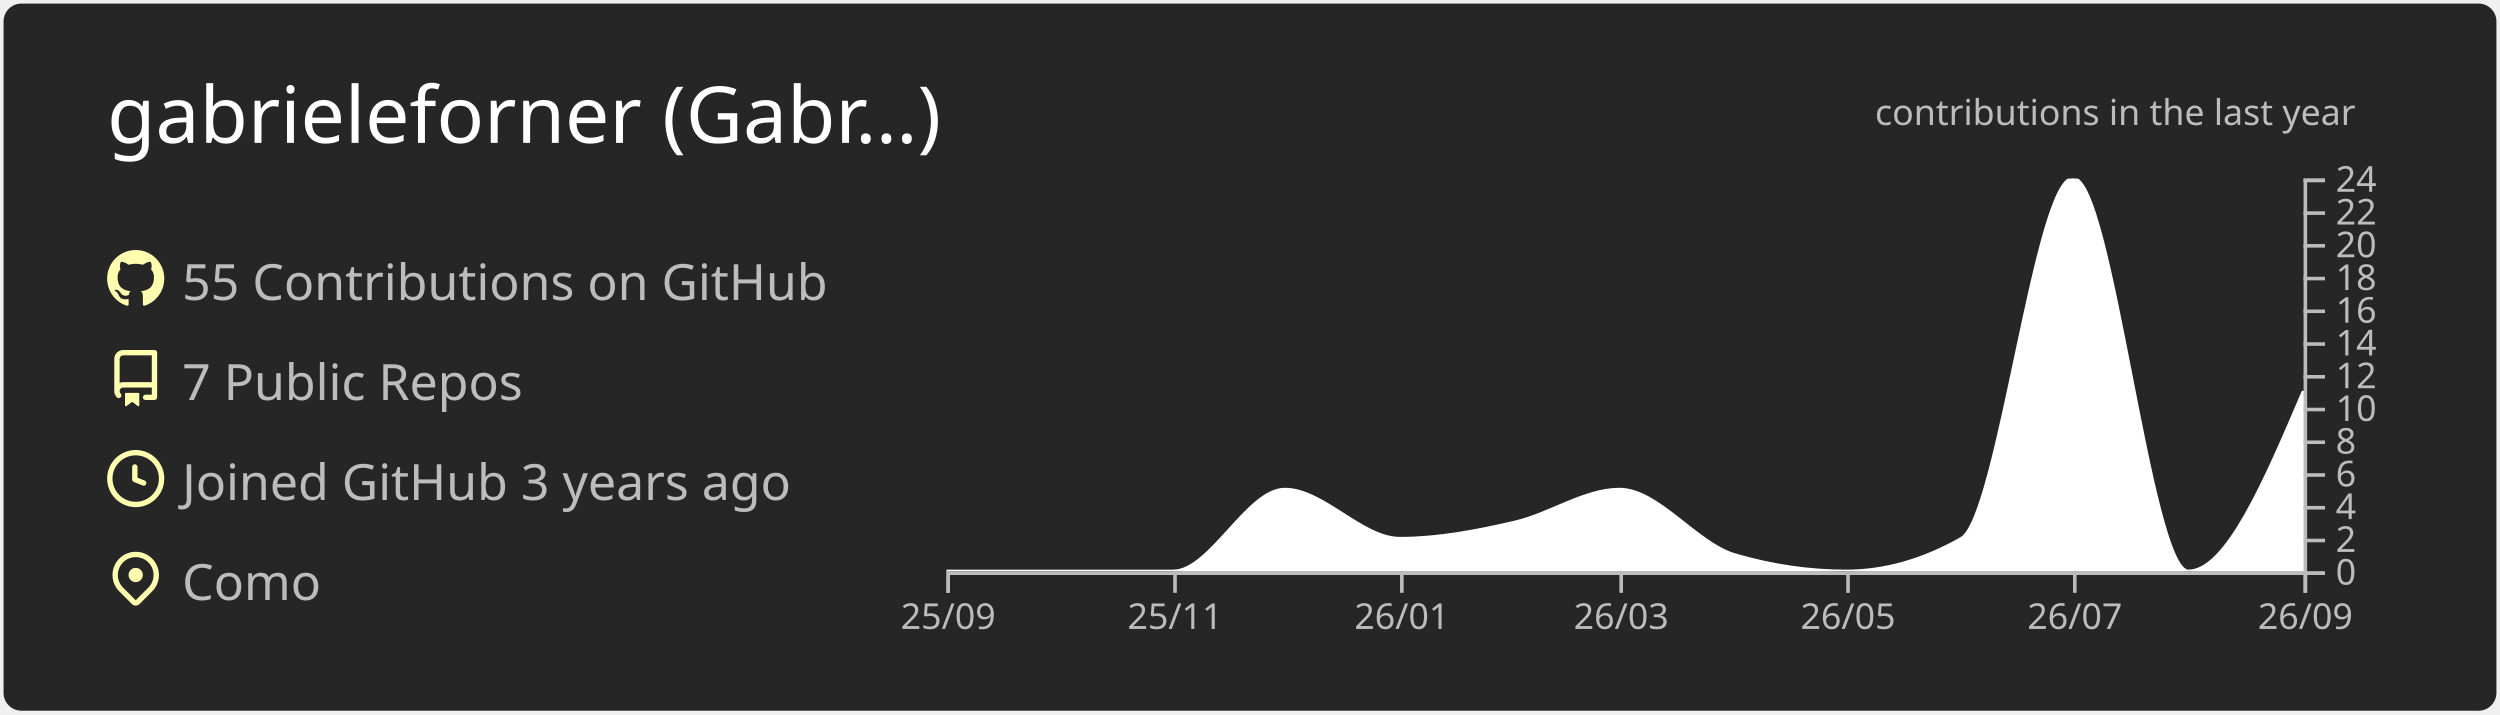
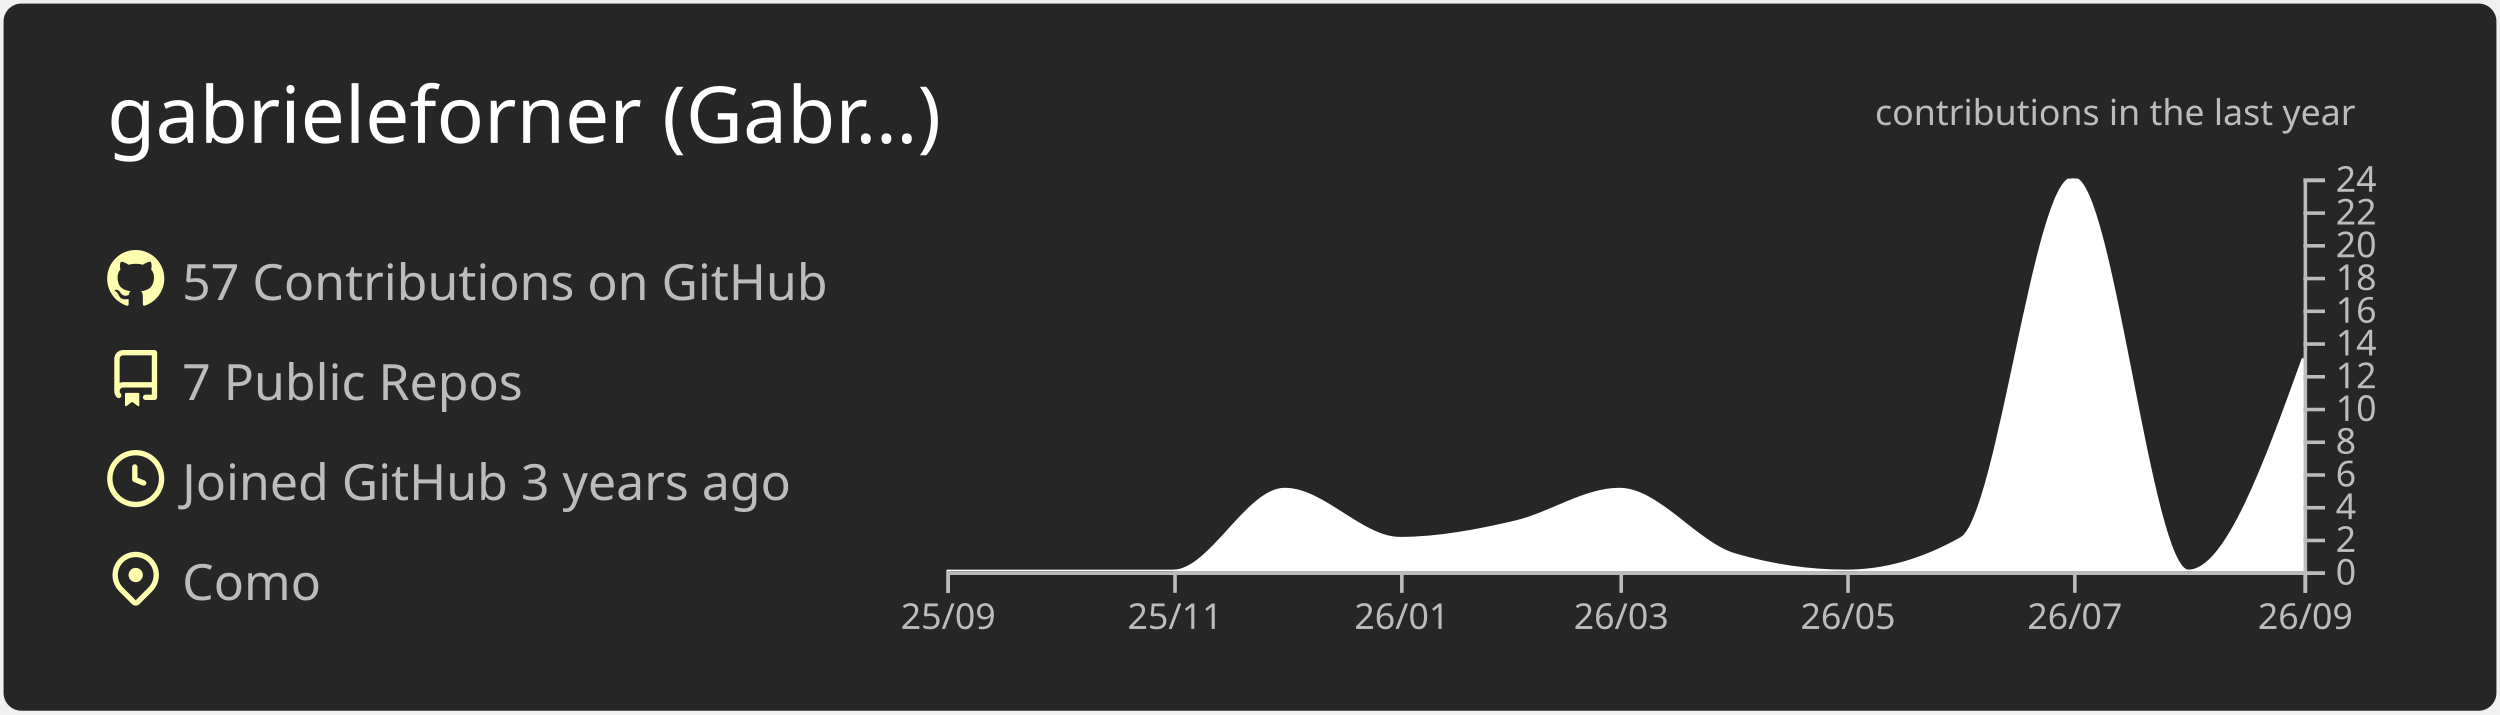
<svg xmlns="http://www.w3.org/2000/svg" width="700" height="200" viewBox="0 0 700 200">
  <style>* {
          font-family: 'Segoe UI', Ubuntu, "Helvetica Neue", Sans-Serif
        }</style>
  <g class="gpsc-root">
    <rect x="1" y="1" rx="5" ry="5" height="99%" width="99.714%" stroke="#000000" stroke-width="1" fill="#262626" stroke-opacity="0" />
    <text x="30" y="40" class="gpsc-item" style="--gpsc-i: 0; font-size: 22px; fill: #ffffff;">gabrieleforner (Gabr…)</text>
    <g transform="translate(0,40)">
      <g transform="translate(30,30)">
        <g class="gpsc-item" style="--gpsc-i: 0;">
          <g transform="translate(0,0)" width="14" height="14" fill="#ffffaf">
            <path fill-rule="evenodd" d="M8 0C3.58 0 0 3.58 0 8c0 3.54 2.29 6.53 5.47 7.59.4.07.55-.17.55-.38 0-.19-.01-.82-.01-1.49-2.01.37-2.53-.49-2.69-.94-.09-.23-.48-.94-.82-1.13-.28-.15-.68-.52-.01-.53.63-.01 1.08.58 1.23.82.72 1.21 1.87.87 2.33.66.07-.52.28-.87.51-1.07-1.78-.2-3.64-.89-3.64-3.95 0-.87.31-1.59.82-2.15-.08-.2-.36-1.02.08-2.12 0 0 .67-.21 2.2.82.64-.18 1.32-.27 2-.27.68 0 1.36.09 2 .27 1.53-1.04 2.2-.82 2.2-.82.44 1.1.16 1.92.08 2.12.51.56.82 1.27.82 2.15 0 3.07-1.87 3.75-3.65 3.95.29.25.54.73.54 1.48 0 1.07-.01 1.93-.01 2.2 0 .21.15.46.55.38A8.013 8.013 0 0016 8c0-4.42-3.58-8-8-8z" />
          </g>
        </g>
        <g class="gpsc-item" style="--gpsc-i: 1;">
          <g transform="translate(0,28)" width="14" height="14" fill="#ffffaf">
            <path fill-rule="evenodd" d="M2 2.5A2.5 2.5 0 014.5 0h8.75a.75.75 0 01.75.75v12.5a.75.75 0 01-.75.75h-2.5a.75.75 0 110-1.5h1.75v-2h-8a1 1 0 00-.714 1.7.75.75 0 01-1.072 1.05A2.495 2.495 0 012 11.5v-9zm10.5-1V9h-8c-.356 0-.694.074-1 .208V2.5a1 1 0 011-1h8zM5 12.25v3.25a.25.25 0 00.4.2l1.45-1.087a.25.25 0 01.3 0L8.6 15.7a.25.25 0 00.4-.2v-3.25a.25.25 0 00-.25-.25h-3.5a.25.25 0 00-.25.25z" />
          </g>
        </g>
        <g class="gpsc-item" style="--gpsc-i: 2;">
          <g transform="translate(0,56)" width="14" height="14" fill="#ffffaf">
            <path fill-rule="evenodd" d="M1.5 8a6.5 6.5 0 1113 0 6.5 6.5 0 01-13 0zM8 0a8 8 0 100 16A8 8 0 008 0zm.5 4.75a.75.75 0 00-1.5 0v3.5a.75.75 0 00.471.696l2.5 1a.75.75 0 00.557-1.392L8.5 7.742V4.75z" />
          </g>
        </g>
        <g class="gpsc-item" style="--gpsc-i: 3;">
          <g transform="translate(0,84)" width="14" height="14" fill="#ffffaf">
            <path fill-rule="evenodd" d="M11.536 3.464a5 5 0 010 7.072L8 14.07l-3.536-3.535a5 5 0 117.072-7.072v.001zm1.06 8.132a6.5 6.5 0 10-9.192 0l3.535 3.536a1.5 1.5 0 002.122 0l3.535-3.536zM8 9a2 2 0 100-4 2 2 0 000 4z" />
          </g>
        </g>
-         <text x="21" y="14" class="gpsc-item" style="--gpsc-i: 0; fill: #bcbcbc; font-size: 14px;">55 Contributions on GitHub</text>
+         <text x="21" y="14" class="gpsc-item" style="--gpsc-i: 0; fill: #bcbcbc; font-size: 14px;">57 Contributions on GitHub</text>
        <text x="21" y="42" class="gpsc-item" style="--gpsc-i: 1; fill: #bcbcbc; font-size: 14px;">7 Public Repos</text>
        <text x="21" y="70" class="gpsc-item" style="--gpsc-i: 2; fill: #bcbcbc; font-size: 14px;">Joined GitHub 3 years ago</text>
        <text x="21" y="98" class="gpsc-item" style="--gpsc-i: 3; fill: #bcbcbc; font-size: 14px;">Como</text>
      </g>
      <g color="#ffffff" transform="translate(295,10)">
        <clipPath id="gpsc-reveal-clip">
          <rect class="gpsc-reveal" x="-30" y="0" width="410" height="110" style="--gpsc-w: 410px; --gpsc-i: 4;" />
        </clipPath>
        <g clip-path="url(#gpsc-reveal-clip)" class="gpsc-chart" style="--gpsc-i: 4;">
-           <path transform="translate(-30,0)" stroke="#ffffff" fill="#ffffff" opacity="1" d="M0,110C10.411,110,20.822,110,31.233,110C41.991,110,52.749,110,63.507,110C73.918,110,84.329,87.083,94.74,87.083C105.498,87.083,116.256,100.833,127.014,100.833C137.772,100.833,148.53,98.753,159.288,96.25C169.005,93.99,178.721,87.083,188.438,87.083C199.196,87.083,209.954,102.259,220.712,105.417C231.123,108.472,241.534,110,251.945,110C262.703,110,273.461,106.944,284.219,100.833C294.63,94.919,305.041,0,315.452,0C326.21,0,336.968,110,347.726,110C358.484,110,369.242,84.792,380,59.583L380,110C369.242,110,358.484,110,347.726,110C336.968,110,326.21,110,315.452,110C305.041,110,294.63,110,284.219,110C273.461,110,262.703,110,251.945,110C241.534,110,231.123,110,220.712,110C209.954,110,199.196,110,188.438,110C178.721,110,169.005,110,159.288,110C148.53,110,137.772,110,127.014,110C116.256,110,105.498,110,94.74,110C84.329,110,73.918,110,63.507,110C52.749,110,41.991,110,31.233,110C20.822,110,10.411,110,0,110Z" />
+           <path transform="translate(-30,0)" stroke="#ffffff" fill="#ffffff" opacity="1" d="M0,110C10.411,110,20.822,110,31.233,110C41.991,110,52.749,110,63.507,110C73.918,110,84.329,87.083,94.74,87.083C105.498,87.083,116.256,100.833,127.014,100.833C137.772,100.833,148.53,98.753,159.288,96.25C169.005,93.99,178.721,87.083,188.438,87.083C199.196,87.083,209.954,102.259,220.712,105.417C231.123,108.472,241.534,110,251.945,110C262.703,110,273.461,106.944,284.219,100.833C294.63,94.919,305.041,0,315.452,0C326.21,0,336.968,110,347.726,110C358.484,110,369.242,80.208,380,50.417L380,110C369.242,110,358.484,110,347.726,110C336.968,110,326.21,110,315.452,110C305.041,110,294.63,110,284.219,110C273.461,110,262.703,110,251.945,110C241.534,110,231.123,110,220.712,110C209.954,110,199.196,110,188.438,110C178.721,110,169.005,110,159.288,110C148.53,110,137.772,110,127.014,110C116.256,110,105.498,110,94.74,110C84.329,110,73.918,110,63.507,110C52.749,110,41.991,110,31.233,110C20.822,110,10.411,110,0,110Z" />
        </g>
        <g color="#bcbcbc" transform="translate(-30,110)" fill="none" font-size="10" font-family="sans-serif" text-anchor="middle">
          <path class="domain" stroke="currentColor" d="M0.5,6V0.5H380.5V6" />
          <g class="tick" opacity="1" transform="translate(0.5,0)">
            <line stroke="currentColor" y2="6" />
            <text fill="currentColor" y="9" dy="0.71em">25/09</text>
          </g>
          <g class="tick" opacity="1" transform="translate(64.00685,0)">
            <line stroke="currentColor" y2="6" />
            <text fill="currentColor" y="9" dy="0.71em">25/11</text>
          </g>
          <g class="tick" opacity="1" transform="translate(127.5137,0)">
            <line stroke="currentColor" y2="6" />
            <text fill="currentColor" y="9" dy="0.71em">26/01</text>
          </g>
          <g class="tick" opacity="1" transform="translate(188.9384,0)">
            <line stroke="currentColor" y2="6" />
            <text fill="currentColor" y="9" dy="0.71em">26/03</text>
          </g>
          <g class="tick" opacity="1" transform="translate(252.4452,0)">
            <line stroke="currentColor" y2="6" />
            <text fill="currentColor" y="9" dy="0.71em">26/05</text>
          </g>
          <g class="tick" opacity="1" transform="translate(315.9521,0)">
            <line stroke="currentColor" y2="6" />
            <text fill="currentColor" y="9" dy="0.71em">26/07</text>
          </g>
          <g class="tick" opacity="1" transform="translate(380.5,0)">
            <line stroke="currentColor" y2="6" />
            <text fill="currentColor" y="9" dy="0.71em">26/09</text>
          </g>
        </g>
        <g color="#bcbcbc" transform="translate(350,0)" fill="none" font-size="10" font-family="sans-serif" text-anchor="start">
          <path class="domain" stroke="currentColor" d="M6,110.5H0.5V0.5H6" />
          <g class="tick" opacity="1" transform="translate(0,110.5)">
            <line stroke="currentColor" x2="6" />
            <text fill="currentColor" x="9" dy="0.32em">0</text>
          </g>
          <g class="tick" opacity="1" transform="translate(0,101.3333)">
            <line stroke="currentColor" x2="6" />
            <text fill="currentColor" x="9" dy="0.32em">2</text>
          </g>
          <g class="tick" opacity="1" transform="translate(0,92.16667)">
            <line stroke="currentColor" x2="6" />
            <text fill="currentColor" x="9" dy="0.32em">4</text>
          </g>
          <g class="tick" opacity="1" transform="translate(0,83)">
            <line stroke="currentColor" x2="6" />
            <text fill="currentColor" x="9" dy="0.32em">6</text>
          </g>
          <g class="tick" opacity="1" transform="translate(0,73.83333)">
            <line stroke="currentColor" x2="6" />
            <text fill="currentColor" x="9" dy="0.32em">8</text>
          </g>
          <g class="tick" opacity="1" transform="translate(0,64.66667)">
            <line stroke="currentColor" x2="6" />
            <text fill="currentColor" x="9" dy="0.32em">10</text>
          </g>
          <g class="tick" opacity="1" transform="translate(0,55.5)">
            <line stroke="currentColor" x2="6" />
            <text fill="currentColor" x="9" dy="0.32em">12</text>
          </g>
          <g class="tick" opacity="1" transform="translate(0,46.33333)">
            <line stroke="currentColor" x2="6" />
            <text fill="currentColor" x="9" dy="0.32em">14</text>
          </g>
          <g class="tick" opacity="1" transform="translate(0,37.16667)">
            <line stroke="currentColor" x2="6" />
            <text fill="currentColor" x="9" dy="0.32em">16</text>
          </g>
          <g class="tick" opacity="1" transform="translate(0,28)">
            <line stroke="currentColor" x2="6" />
            <text fill="currentColor" x="9" dy="0.32em">18</text>
          </g>
          <g class="tick" opacity="1" transform="translate(0,18.83333)">
            <line stroke="currentColor" x2="6" />
            <text fill="currentColor" x="9" dy="0.32em">20</text>
          </g>
          <g class="tick" opacity="1" transform="translate(0,9.666667)">
            <line stroke="currentColor" x2="6" />
            <text fill="currentColor" x="9" dy="0.32em">22</text>
          </g>
          <g class="tick" opacity="1" transform="translate(0,0.5)">
            <line stroke="currentColor" x2="6" />
            <text fill="currentColor" x="9" dy="0.32em">24</text>
          </g>
        </g>
        <g>
          <text y="-15" x="230" style="fill: #bcbcbc; font-size: 10px;">contributions in the last year</text>
        </g>
      </g>
    </g>
  </g>
</svg>
